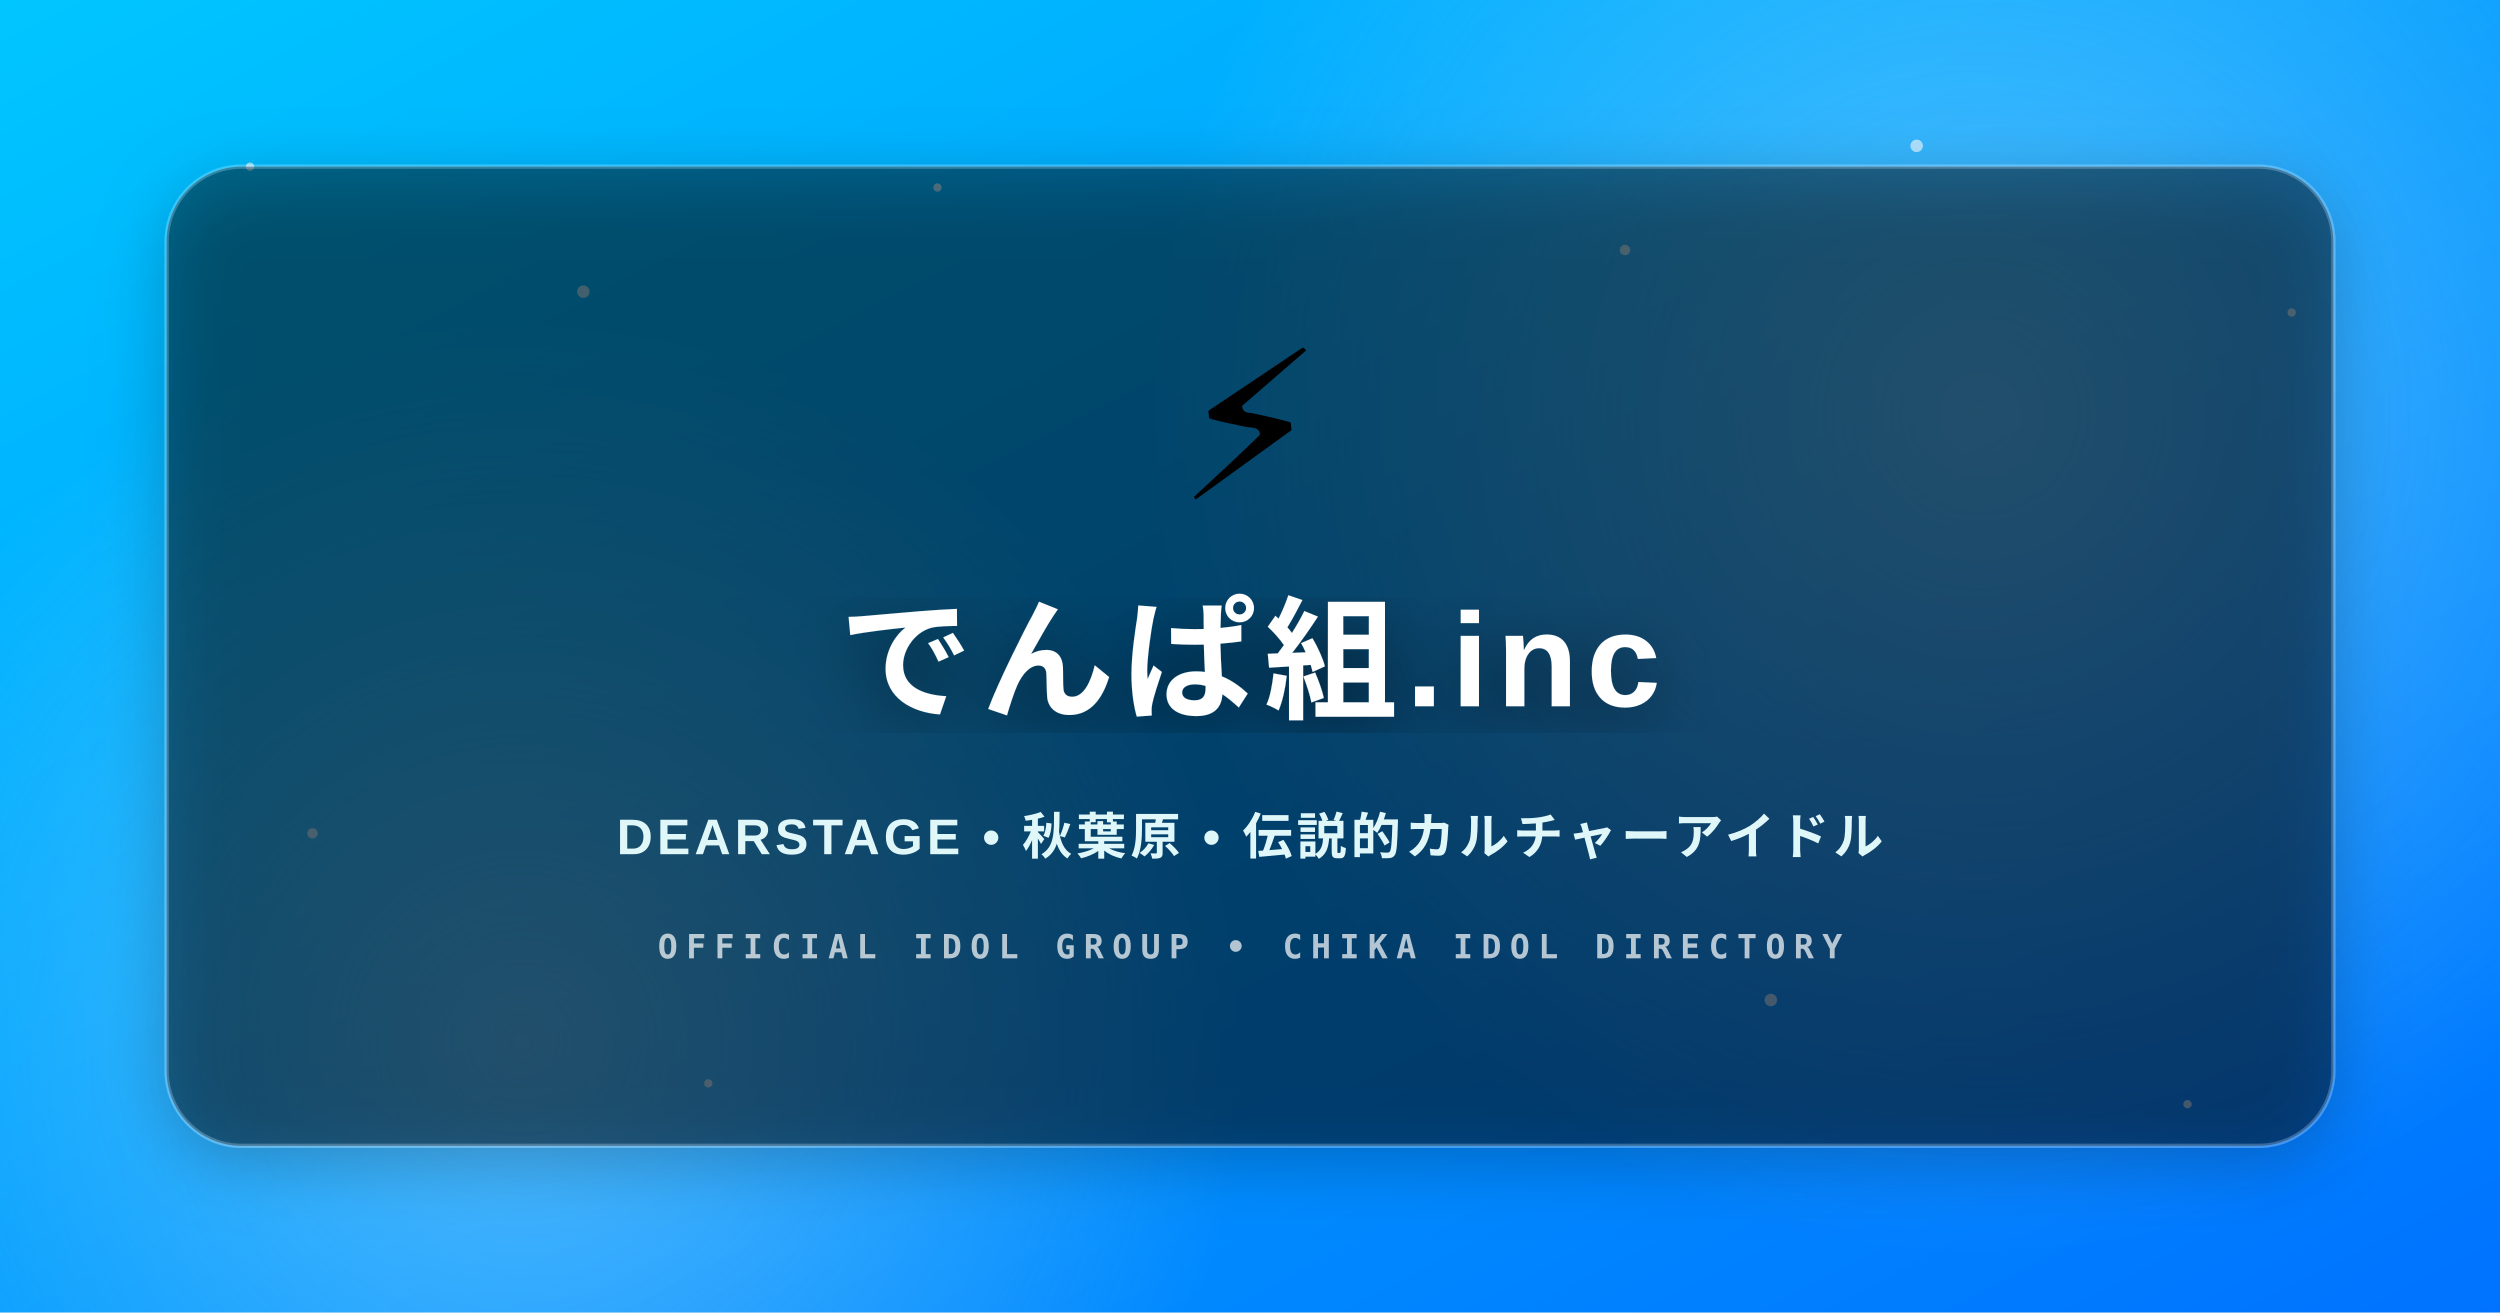
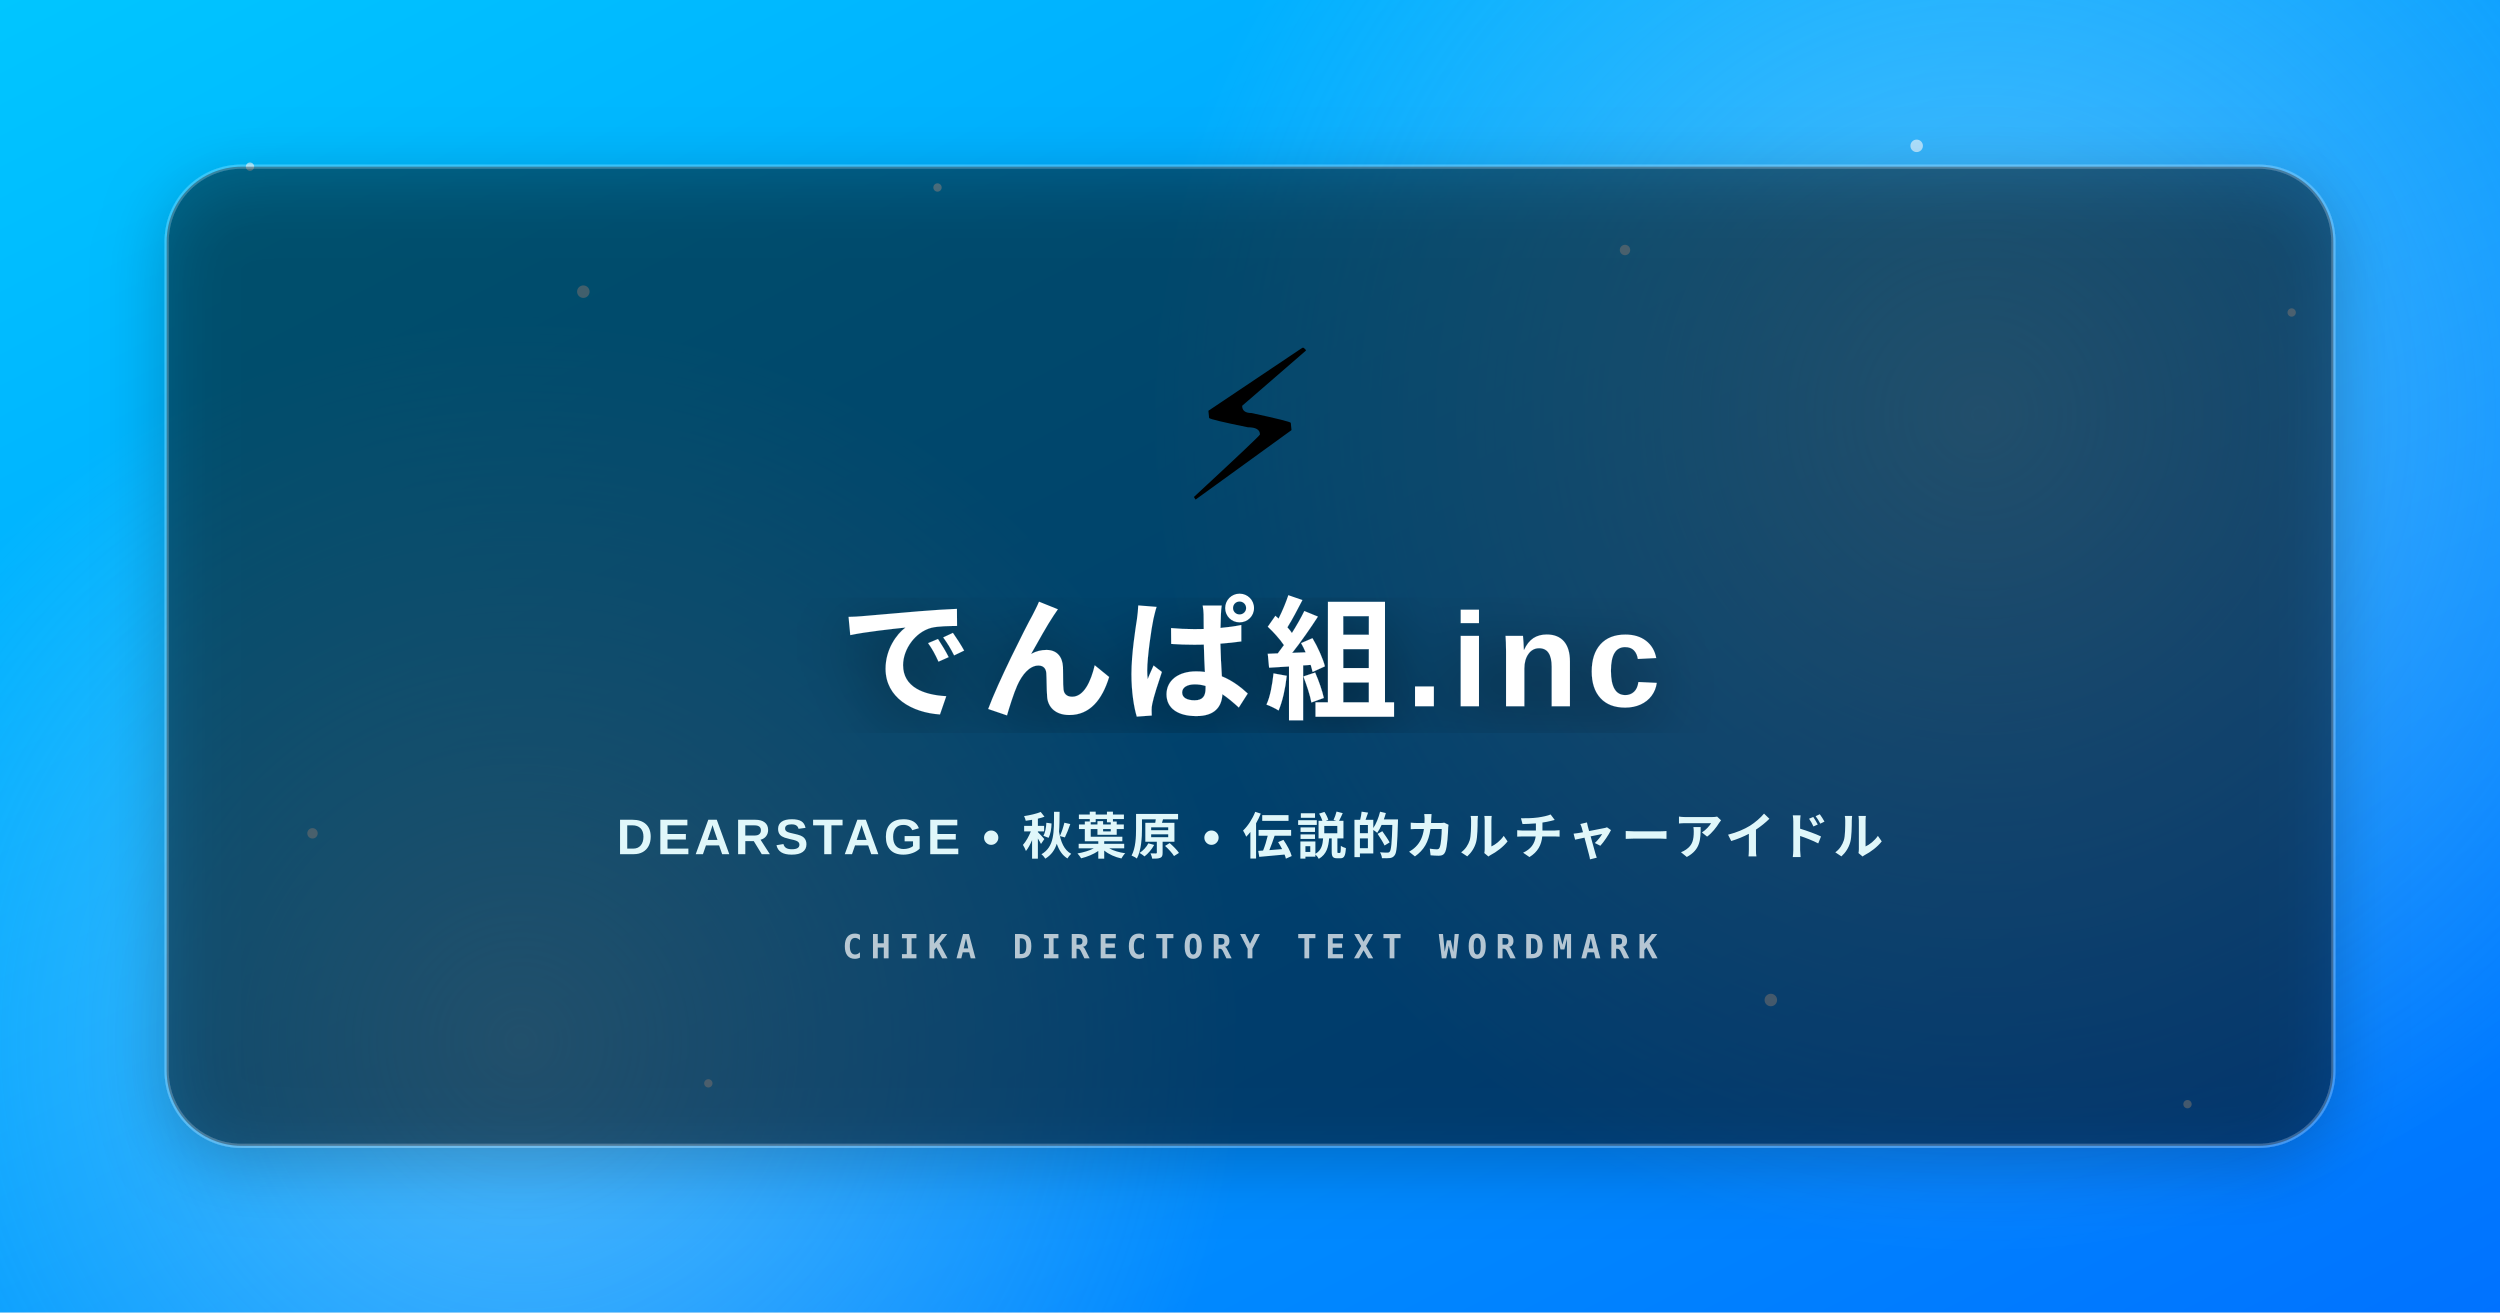
<svg xmlns="http://www.w3.org/2000/svg" viewBox="0 0 1200 630" width="1200" height="630">
  <defs>
    <linearGradient id="bg-dempagumi" x1="0%" y1="0%" x2="100%" y2="100%">
      <stop offset="0%" stop-color="#00C6FF" />
      <stop offset="100%" stop-color="#0072FF" />
    </linearGradient>
    <radialGradient id="glow-dempagumi" cx="50%" cy="50%" r="50%">
      <stop offset="0%" stop-color="#E0F7FA" stop-opacity="0.35" />
      <stop offset="100%" stop-color="#E0F7FA" stop-opacity="0" />
    </radialGradient>
    <filter id="shadow-dempagumi">
      <feDropShadow dx="0" dy="8" stdDeviation="16" flood-color="#000" flood-opacity="0.5" />
    </filter>
  </defs>
  <rect width="1200" height="630" fill="url(#bg-dempagumi)" />
  <circle cx="950" cy="200" r="400" fill="url(#glow-dempagumi)" />
  <circle cx="250" cy="500" r="350" fill="url(#glow-dempagumi)" />
  <g fill="#FFF" opacity="0.6">
    <circle cx="120" cy="80" r="2" />
    <circle cx="280" cy="140" r="3" />
    <circle cx="450" cy="90" r="2" />
    <circle cx="780" cy="120" r="2.5" />
    <circle cx="920" cy="70" r="3" />
    <circle cx="1100" cy="150" r="2" />
    <circle cx="150" cy="400" r="2.5" />
    <circle cx="340" cy="520" r="2" />
    <circle cx="850" cy="480" r="3" />
    <circle cx="1050" cy="530" r="2" />
  </g>
  <rect x="80" y="80" width="1040" height="470" rx="36" fill="rgba(7, 9, 15, 0.45)" stroke="rgba(255,255,255,0.2)" stroke-width="2" filter="url(#shadow-dempagumi)" backdrop-filter="blur(20px)" />
  <text x="600" y="240" font-size="100" text-anchor="middle">⚡</text>
  <text x="600" y="340" font-family="'Helvetica Neue', Arial, sans-serif" font-weight="900" font-size="64" fill="#FFFFFF" text-anchor="middle" letter-spacing="4" filter="url(#shadow-dempagumi)">
    でんぱ組.inc
  </text>
  <text x="600" y="410" font-family="'Helvetica Neue', Arial, sans-serif" font-weight="600" font-size="24" fill="#E0F7FA" text-anchor="middle" letter-spacing="2">
    DEARSTAGE • 秋葉原 • 伝説的カルチャーアイドル
  </text>
  <text x="600" y="460" font-family="monospace" font-weight="bold" font-size="16" fill="rgba(255,255,255,0.7)" text-anchor="middle" letter-spacing="4">
-     OFFICIAL IDOL GROUP • CHIKA IDOL DIRECTORY
+     CHIKA DIRECTORY TEXT WORDMARK
  </text>
</svg>
